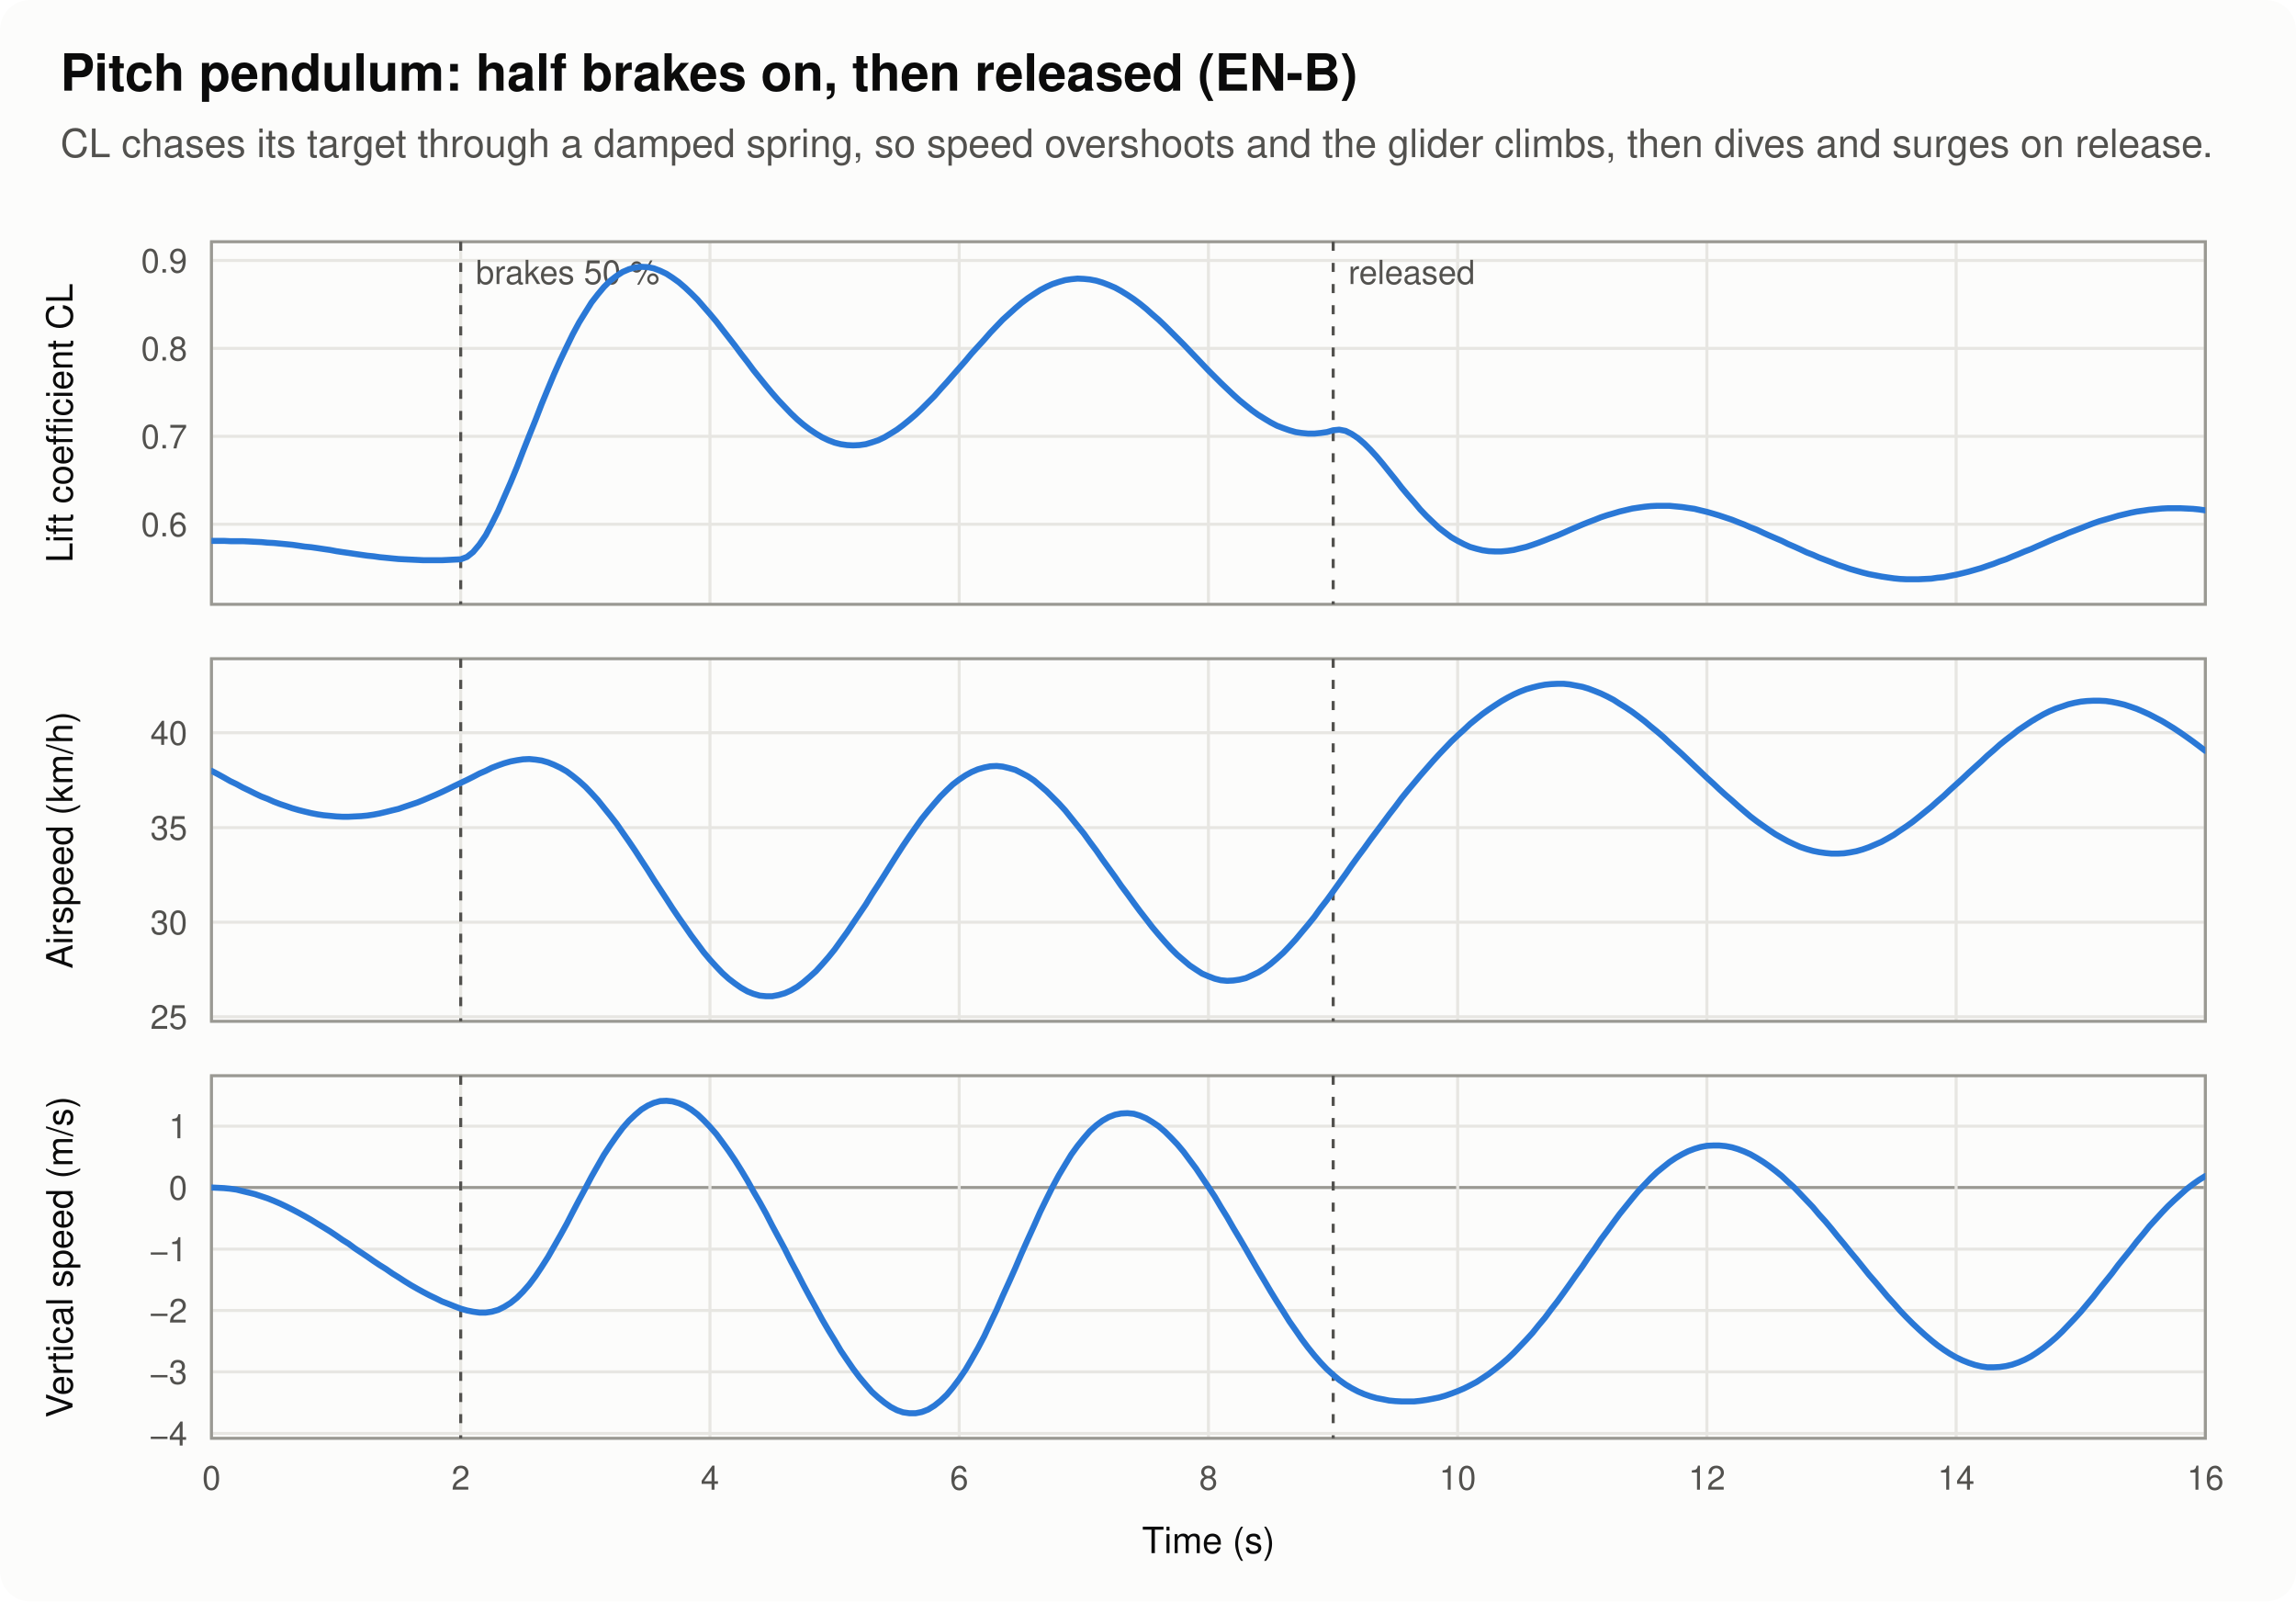
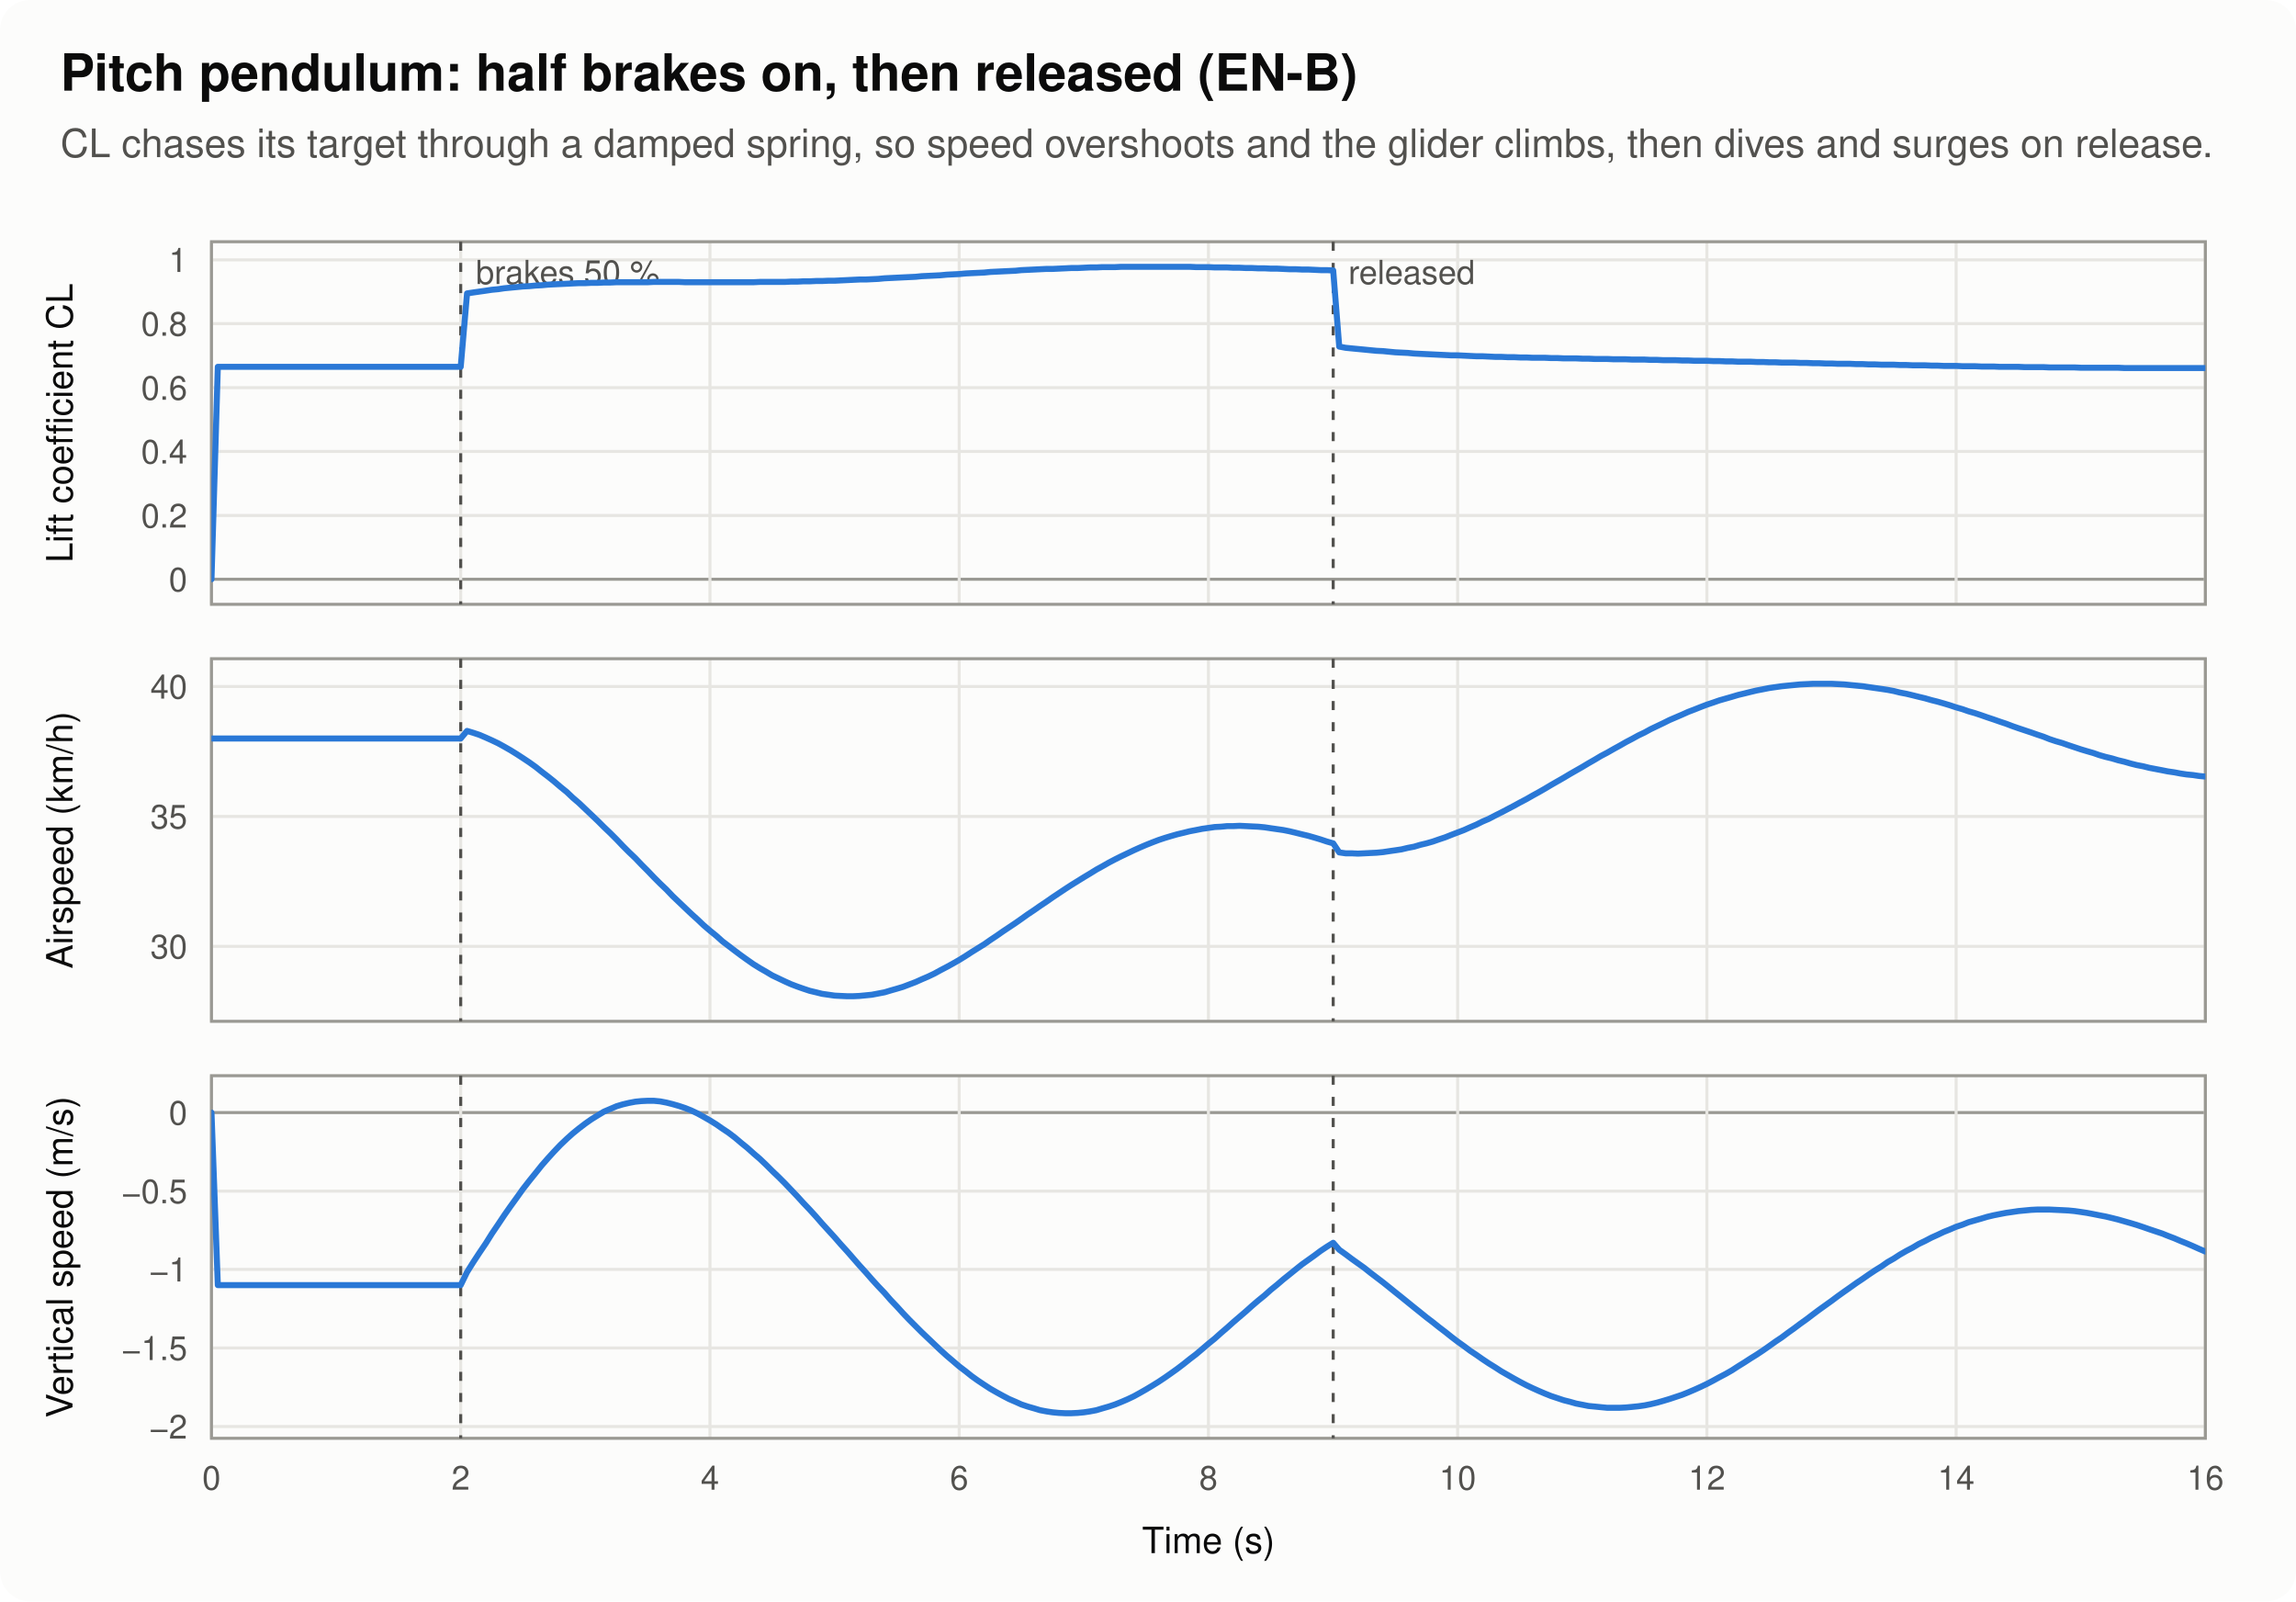
<svg xmlns="http://www.w3.org/2000/svg" width="760" height="530" viewBox="0 0 760 530" font-family="-apple-system, 'Segoe UI', Helvetica, Arial, sans-serif" role="img" aria-label="Pitch pendulum: half brakes on, then released (EN-B)">
  <rect width="100%" height="100%" rx="10" fill="#fcfcfb" />
  <text x="20" y="30" font-size="17" font-weight="600" fill="#0b0b0b">Pitch pendulum: half brakes on, then released (EN-B)</text>
  <text x="20" y="52" font-size="13" fill="#52514e">CL chases its target through a damped spring, so speed overshoots and the glider climbs, then dives and surges on release.</text>
  <clipPath id="clip0">
    <rect x="70" y="80" width="660" height="120" />
  </clipPath>
-   <line x1="70" y1="173.5" x2="730" y2="173.5" stroke="#e7e6e2" stroke-width="1" />
-   <text x="62" y="177.5" font-size="11" fill="#52514e" text-anchor="end">0.6</text>
-   <line x1="70" y1="144.4" x2="730" y2="144.4" stroke="#e7e6e2" stroke-width="1" />
-   <text x="62" y="148.4" font-size="11" fill="#52514e" text-anchor="end">0.7</text>
-   <line x1="70" y1="115.3" x2="730" y2="115.3" stroke="#e7e6e2" stroke-width="1" />
-   <text x="62" y="119.3" font-size="11" fill="#52514e" text-anchor="end">0.8</text>
-   <line x1="70" y1="86.2" x2="730" y2="86.2" stroke="#e7e6e2" stroke-width="1" />
-   <text x="62" y="90.2" font-size="11" fill="#52514e" text-anchor="end">0.9</text>
+   <line x1="70" y1="191.7" x2="730" y2="191.7" stroke="#9a9993" stroke-width="1" />
+   <text x="62" y="195.7" font-size="11" fill="#52514e" text-anchor="end">0</text>
+   <line x1="70" y1="170.6" x2="730" y2="170.6" stroke="#e7e6e2" stroke-width="1" />
+   <text x="62" y="174.6" font-size="11" fill="#52514e" text-anchor="end">0.2</text>
+   <line x1="70" y1="149.4" x2="730" y2="149.4" stroke="#e7e6e2" stroke-width="1" />
+   <text x="62" y="153.4" font-size="11" fill="#52514e" text-anchor="end">0.4</text>
+   <line x1="70" y1="128.3" x2="730" y2="128.3" stroke="#e7e6e2" stroke-width="1" />
+   <text x="62" y="132.3" font-size="11" fill="#52514e" text-anchor="end">0.6</text>
+   <line x1="70" y1="107.1" x2="730" y2="107.1" stroke="#e7e6e2" stroke-width="1" />
+   <text x="62" y="111.1" font-size="11" fill="#52514e" text-anchor="end">0.8</text>
+   <line x1="70" y1="86.0" x2="730" y2="86.0" stroke="#e7e6e2" stroke-width="1" />
+   <text x="62" y="90" font-size="11" fill="#52514e" text-anchor="end">1</text>
  <line x1="70.0" y1="80" x2="70.0" y2="200" stroke="#e7e6e2" stroke-width="1" />
  <line x1="152.5" y1="80" x2="152.5" y2="200" stroke="#e7e6e2" stroke-width="1" />
  <line x1="235.0" y1="80" x2="235.0" y2="200" stroke="#e7e6e2" stroke-width="1" />
  <line x1="317.5" y1="80" x2="317.5" y2="200" stroke="#e7e6e2" stroke-width="1" />
  <line x1="400.0" y1="80" x2="400.0" y2="200" stroke="#e7e6e2" stroke-width="1" />
  <line x1="482.5" y1="80" x2="482.5" y2="200" stroke="#e7e6e2" stroke-width="1" />
  <line x1="565.0" y1="80" x2="565.0" y2="200" stroke="#e7e6e2" stroke-width="1" />
  <line x1="647.5" y1="80" x2="647.5" y2="200" stroke="#e7e6e2" stroke-width="1" />
  <line x1="730.0" y1="80" x2="730.0" y2="200" stroke="#e7e6e2" stroke-width="1" />
  <rect x="70" y="80" width="660" height="120" fill="none" stroke="#9a9993" stroke-width="1" />
  <text transform="translate(24 140) rotate(-90)" font-size="12" fill="#0b0b0b" text-anchor="middle">Lift coefficient CL</text>
  <line x1="152.5" y1="80" x2="152.5" y2="200" stroke="#52514e" stroke-width="1" stroke-dasharray="3 4" />
  <text x="157.5" y="94" font-size="11" fill="#52514e">brakes 50 %</text>
  <line x1="441.3" y1="80" x2="441.3" y2="200" stroke="#52514e" stroke-width="1" stroke-dasharray="3 4" />
  <text x="446.3" y="94" font-size="11" fill="#52514e">released</text>
-   <polyline clip-path="url(#clip0)" points="70.0,179.0 72.1,179.0 74.1,179.0 76.2,179.1 78.3,179.1 80.3,179.1 82.4,179.2 84.4,179.3 86.5,179.4 88.6,179.6 90.6,179.7 92.7,179.9 94.8,180.1 96.8,180.3 98.9,180.6 100.9,180.9 103.0,181.1 105.1,181.4 107.1,181.7 109.2,182.0 111.3,182.4 113.3,182.7 115.4,183.0 117.4,183.3 119.5,183.6 121.6,183.9 123.6,184.1 125.7,184.4 127.8,184.6 129.8,184.8 131.9,185.0 133.9,185.1 136.0,185.2 138.1,185.3 140.1,185.4 142.2,185.4 144.3,185.4 146.3,185.4 148.4,185.3 150.4,185.2 152.5,185.1 154.6,184.3 156.6,182.7 158.7,180.2 160.8,177.1 162.8,173.3 164.9,169.1 166.9,164.5 169.0,159.7 171.1,154.6 173.1,149.4 175.2,144.1 177.3,138.9 179.3,133.7 181.4,128.6 183.4,123.8 185.5,119.1 187.6,114.7 189.6,110.6 191.7,106.7 193.8,103.3 195.8,100.1 197.9,97.4 199.9,95.0 202.0,92.9 204.1,91.3 206.1,90.0 208.2,89.1 210.3,88.5 212.3,88.3 214.4,88.4 216.4,88.8 218.5,89.6 220.6,90.6 222.6,91.9 224.7,93.4 226.8,95.2 228.8,97.1 230.9,99.2 232.9,101.5 235.0,103.9 237.1,106.4 239.1,109.0 241.2,111.7 243.3,114.4 245.3,117.1 247.4,119.8 249.4,122.5 251.5,125.1 253.6,127.7 255.6,130.1 257.7,132.5 259.8,134.7 261.8,136.8 263.9,138.8 265.9,140.5 268.0,142.1 270.1,143.5 272.1,144.7 274.2,145.7 276.3,146.5 278.3,147.0 280.4,147.3 282.4,147.4 284.5,147.3 286.6,147.0 288.6,146.4 290.7,145.7 292.8,144.7 294.8,143.5 296.9,142.2 298.9,140.7 301.0,139.0 303.1,137.2 305.1,135.3 307.2,133.2 309.3,131.1 311.3,128.8 313.4,126.5 315.4,124.2 317.5,121.8 319.6,119.4 321.6,117.0 323.7,114.7 325.8,112.4 327.8,110.1 329.9,107.9 331.9,105.8 334.0,103.9 336.1,102.0 338.1,100.3 340.2,98.7 342.3,97.3 344.3,96.0 346.4,94.9 348.4,94.0 350.5,93.3 352.6,92.7 354.6,92.4 356.7,92.2 358.8,92.3 360.8,92.5 362.9,92.9 364.9,93.5 367.0,94.3 369.1,95.2 371.1,96.3 373.2,97.6 375.3,99.0 377.3,100.5 379.4,102.2 381.4,104.0 383.5,105.8 385.6,107.8 387.6,109.8 389.7,111.9 391.8,114.0 393.8,116.1 395.9,118.3 397.9,120.4 400.0,122.6 402.1,124.7 404.1,126.7 406.2,128.7 408.2,130.6 410.3,132.5 412.4,134.2 414.4,135.8 416.5,137.3 418.6,138.6 420.6,139.8 422.7,140.9 424.8,141.7 426.8,142.4 428.9,143.0 430.9,143.3 433.0,143.5 435.1,143.5 437.1,143.3 439.2,143.0 441.3,142.4 443.3,142.2 445.4,142.6 447.4,143.6 449.5,145.0 451.6,146.8 453.6,148.8 455.7,151.1 457.8,153.6 459.8,156.1 461.9,158.7 463.9,161.3 466.0,163.8 468.1,166.2 470.1,168.6 472.2,170.8 474.3,172.8 476.3,174.7 478.4,176.3 480.4,177.8 482.5,179.0 484.6,180.1 486.6,181.0 488.7,181.6 490.7,182.1 492.8,182.4 494.9,182.5 496.9,182.5 499.0,182.3 501.1,182.0 503.1,181.5 505.2,181.0 507.3,180.3 509.3,179.6 511.4,178.8 513.4,178.0 515.5,177.2 517.6,176.3 519.6,175.4 521.7,174.5 523.8,173.6 525.8,172.8 527.9,172.0 529.9,171.2 532.0,170.5 534.1,169.9 536.1,169.3 538.2,168.8 540.3,168.3 542.3,168.0 544.4,167.7 546.4,167.5 548.5,167.4 550.6,167.4 552.6,167.4 554.7,167.6 556.8,167.8 558.8,168.1 560.9,168.4 562.9,168.9 565.0,169.4 567.1,170.0 569.1,170.6 571.2,171.3 573.3,172.0 575.3,172.8 577.4,173.6 579.4,174.5 581.5,175.3 583.6,176.3 585.6,177.2 587.7,178.1 589.8,179.0 591.8,180.0 593.9,180.9 595.9,181.8 598.0,182.8 600.1,183.6 602.1,184.5 604.2,185.3 606.3,186.1 608.3,186.9 610.4,187.6 612.4,188.3 614.5,188.9 616.6,189.5 618.6,190.0 620.7,190.4 622.8,190.8 624.8,191.1 626.9,191.4 628.9,191.6 631.0,191.7 633.1,191.7 635.1,191.7 637.2,191.6 639.3,191.5 641.3,191.2 643.4,191.0 645.4,190.6 647.5,190.2 649.6,189.7 651.6,189.2 653.7,188.6 655.8,188.0 657.8,187.3 659.9,186.6 661.9,185.8 664.0,185.1 666.1,184.2 668.1,183.4 670.2,182.5 672.3,181.7 674.3,180.8 676.4,179.9 678.4,179.0 680.5,178.1 682.6,177.3 684.6,176.4 686.7,175.6 688.8,174.8 690.8,174.0 692.9,173.2 694.9,172.5 697.0,171.9 699.1,171.3 701.1,170.7 703.2,170.2 705.3,169.7 707.3,169.3 709.4,169.0 711.4,168.7 713.5,168.5 715.6,168.3 717.6,168.2 719.7,168.2 721.8,168.2 723.8,168.3 725.9,168.4 727.9,168.6 730.0,168.9" fill="none" stroke="#2a78d6" stroke-width="2" stroke-linejoin="round" stroke-linecap="round" />
+   <polyline clip-path="url(#clip0)" points="70.0,191.7 72.1,121.4 74.1,121.4 76.2,121.4 78.3,121.4 80.3,121.4 82.4,121.4 84.4,121.4 86.5,121.4 88.6,121.4 90.6,121.4 92.7,121.4 94.8,121.4 96.8,121.4 98.9,121.4 100.9,121.4 103.0,121.4 105.1,121.4 107.1,121.4 109.2,121.4 111.3,121.4 113.3,121.4 115.4,121.4 117.4,121.4 119.5,121.4 121.6,121.4 123.6,121.4 125.7,121.4 127.8,121.4 129.8,121.4 131.9,121.4 133.9,121.4 136.0,121.4 138.1,121.4 140.1,121.4 142.2,121.4 144.3,121.4 146.3,121.4 148.4,121.4 150.4,121.4 152.5,121.4 154.6,97.1 156.6,96.8 158.7,96.5 160.8,96.2 162.8,95.9 164.9,95.7 166.9,95.4 169.0,95.2 171.1,95.0 173.1,94.8 175.2,94.7 177.3,94.5 179.3,94.4 181.4,94.2 183.4,94.1 185.5,94.0 187.6,93.9 189.6,93.8 191.7,93.7 193.8,93.7 195.8,93.6 197.9,93.6 199.9,93.5 202.0,93.5 204.1,93.4 206.1,93.4 208.2,93.4 210.3,93.4 212.3,93.4 214.4,93.4 216.4,93.3 218.5,93.3 220.6,93.3 222.6,93.3 224.7,93.3 226.8,93.4 228.8,93.4 230.9,93.4 232.9,93.4 235.0,93.4 237.1,93.4 239.1,93.4 241.2,93.4 243.3,93.4 245.3,93.4 247.4,93.4 249.4,93.4 251.5,93.3 253.6,93.3 255.6,93.3 257.7,93.3 259.8,93.3 261.8,93.2 263.9,93.2 265.9,93.1 268.0,93.1 270.1,93.0 272.1,93.0 274.2,92.9 276.3,92.9 278.3,92.8 280.4,92.7 282.4,92.6 284.5,92.5 286.6,92.5 288.6,92.4 290.7,92.3 292.8,92.1 294.8,92.0 296.9,91.9 298.9,91.8 301.0,91.7 303.1,91.6 305.1,91.4 307.2,91.3 309.3,91.2 311.3,91.1 313.4,90.9 315.4,90.8 317.5,90.7 319.6,90.5 321.6,90.4 323.7,90.3 325.8,90.2 327.8,90.0 329.9,89.9 331.9,89.8 334.0,89.7 336.1,89.6 338.1,89.4 340.2,89.3 342.3,89.2 344.3,89.1 346.4,89.0 348.4,89.0 350.5,88.9 352.6,88.8 354.6,88.7 356.7,88.7 358.8,88.6 360.8,88.5 362.9,88.5 364.9,88.4 367.0,88.4 369.1,88.4 371.1,88.3 373.2,88.3 375.3,88.3 377.3,88.3 379.4,88.3 381.4,88.3 383.5,88.3 385.6,88.3 387.6,88.3 389.7,88.3 391.8,88.3 393.8,88.3 395.9,88.4 397.9,88.4 400.0,88.4 402.1,88.5 404.1,88.5 406.2,88.5 408.2,88.6 410.3,88.6 412.4,88.7 414.4,88.7 416.5,88.8 418.6,88.8 420.6,88.9 422.7,88.9 424.8,89.0 426.8,89.1 428.9,89.1 430.9,89.2 433.0,89.2 435.1,89.3 437.1,89.4 439.2,89.4 441.3,89.5 443.3,114.7 445.4,115.1 447.4,115.3 449.5,115.5 451.6,115.7 453.6,115.9 455.7,116.1 457.8,116.2 459.8,116.4 461.9,116.6 463.9,116.7 466.0,116.8 468.1,117.0 470.1,117.1 472.2,117.2 474.3,117.3 476.3,117.4 478.4,117.5 480.4,117.6 482.5,117.6 484.6,117.7 486.6,117.8 488.7,117.9 490.7,117.9 492.8,118.0 494.9,118.1 496.9,118.1 499.0,118.2 501.1,118.2 503.1,118.3 505.2,118.3 507.3,118.4 509.3,118.4 511.4,118.4 513.4,118.5 515.5,118.5 517.6,118.6 519.6,118.6 521.7,118.6 523.8,118.7 525.8,118.7 527.9,118.8 529.9,118.8 532.0,118.8 534.1,118.9 536.1,118.9 538.2,118.9 540.3,119.0 542.3,119.0 544.4,119.0 546.4,119.1 548.5,119.1 550.6,119.2 552.6,119.2 554.7,119.2 556.8,119.3 558.8,119.3 560.9,119.4 562.9,119.4 565.0,119.4 567.1,119.5 569.1,119.5 571.2,119.6 573.3,119.6 575.3,119.7 577.4,119.7 579.4,119.7 581.5,119.8 583.6,119.8 585.6,119.9 587.7,119.9 589.8,120.0 591.8,120.0 593.9,120.0 595.9,120.1 598.0,120.1 600.1,120.2 602.1,120.2 604.2,120.3 606.3,120.3 608.3,120.4 610.4,120.4 612.4,120.4 614.5,120.5 616.6,120.5 618.6,120.6 620.7,120.6 622.8,120.7 624.8,120.7 626.9,120.7 628.9,120.8 631.0,120.8 633.1,120.9 635.1,120.9 637.2,120.9 639.3,121.0 641.3,121.0 643.4,121.1 645.4,121.1 647.5,121.1 649.6,121.2 651.6,121.2 653.7,121.2 655.8,121.3 657.8,121.3 659.9,121.3 661.9,121.4 664.0,121.4 666.1,121.4 668.1,121.4 670.2,121.5 672.3,121.5 674.3,121.5 676.4,121.5 678.4,121.6 680.5,121.6 682.6,121.6 684.6,121.6 686.7,121.6 688.8,121.7 690.8,121.7 692.9,121.7 694.9,121.7 697.0,121.7 699.1,121.7 701.1,121.7 703.2,121.8 705.3,121.8 707.3,121.8 709.4,121.8 711.4,121.8 713.5,121.8 715.6,121.8 717.6,121.8 719.7,121.8 721.8,121.8 723.8,121.8 725.9,121.8 727.9,121.8 730.0,121.8" fill="none" stroke="#2a78d6" stroke-width="2" stroke-linejoin="round" stroke-linecap="round" />
  <clipPath id="clip1">
    <rect x="70" y="218" width="660" height="120" />
  </clipPath>
-   <line x1="70" y1="336.5" x2="730" y2="336.5" stroke="#e7e6e2" stroke-width="1" />
-   <text x="62" y="340.5" font-size="11" fill="#52514e" text-anchor="end">25</text>
-   <line x1="70" y1="305.2" x2="730" y2="305.2" stroke="#e7e6e2" stroke-width="1" />
-   <text x="62" y="309.2" font-size="11" fill="#52514e" text-anchor="end">30</text>
-   <line x1="70" y1="273.9" x2="730" y2="273.9" stroke="#e7e6e2" stroke-width="1" />
-   <text x="62" y="277.9" font-size="11" fill="#52514e" text-anchor="end">35</text>
-   <line x1="70" y1="242.5" x2="730" y2="242.5" stroke="#e7e6e2" stroke-width="1" />
-   <text x="62" y="246.5" font-size="11" fill="#52514e" text-anchor="end">40</text>
+   <line x1="70" y1="313.2" x2="730" y2="313.2" stroke="#e7e6e2" stroke-width="1" />
+   <text x="62" y="317.2" font-size="11" fill="#52514e" text-anchor="end">30</text>
+   <line x1="70" y1="270.2" x2="730" y2="270.2" stroke="#e7e6e2" stroke-width="1" />
+   <text x="62" y="274.2" font-size="11" fill="#52514e" text-anchor="end">35</text>
+   <line x1="70" y1="227.2" x2="730" y2="227.2" stroke="#e7e6e2" stroke-width="1" />
+   <text x="62" y="231.2" font-size="11" fill="#52514e" text-anchor="end">40</text>
  <line x1="70.0" y1="218" x2="70.0" y2="338" stroke="#e7e6e2" stroke-width="1" />
  <line x1="152.5" y1="218" x2="152.5" y2="338" stroke="#e7e6e2" stroke-width="1" />
  <line x1="235.0" y1="218" x2="235.0" y2="338" stroke="#e7e6e2" stroke-width="1" />
  <line x1="317.5" y1="218" x2="317.5" y2="338" stroke="#e7e6e2" stroke-width="1" />
  <line x1="400.0" y1="218" x2="400.0" y2="338" stroke="#e7e6e2" stroke-width="1" />
  <line x1="482.5" y1="218" x2="482.5" y2="338" stroke="#e7e6e2" stroke-width="1" />
  <line x1="565.0" y1="218" x2="565.0" y2="338" stroke="#e7e6e2" stroke-width="1" />
  <line x1="647.5" y1="218" x2="647.5" y2="338" stroke="#e7e6e2" stroke-width="1" />
  <line x1="730.0" y1="218" x2="730.0" y2="338" stroke="#e7e6e2" stroke-width="1" />
  <rect x="70" y="218" width="660" height="120" fill="none" stroke="#9a9993" stroke-width="1" />
  <text transform="translate(24 278) rotate(-90)" font-size="12" fill="#0b0b0b" text-anchor="middle">Airspeed (km/h)</text>
  <line x1="152.5" y1="218" x2="152.5" y2="338" stroke="#52514e" stroke-width="1" stroke-dasharray="3 4" />
  <line x1="441.3" y1="218" x2="441.3" y2="338" stroke="#52514e" stroke-width="1" stroke-dasharray="3 4" />
-   <polyline clip-path="url(#clip1)" points="70.0,255.1 72.1,256.2 74.1,257.3 76.2,258.5 78.3,259.5 80.3,260.6 82.4,261.6 84.4,262.6 86.5,263.6 88.6,264.4 90.6,265.3 92.7,266.1 94.8,266.8 96.8,267.5 98.9,268.1 100.9,268.6 103.0,269.1 105.1,269.5 107.1,269.8 109.2,270.0 111.3,270.2 113.3,270.3 115.4,270.3 117.4,270.2 119.5,270.1 121.6,269.9 123.6,269.6 125.7,269.2 127.8,268.7 129.8,268.2 131.9,267.7 133.9,267.0 136.0,266.3 138.1,265.6 140.1,264.8 142.2,263.9 144.3,263.0 146.3,262.1 148.4,261.1 150.4,260.1 152.5,259.1 154.6,258.1 156.6,257.1 158.7,256.0 160.8,255.1 162.8,254.1 164.9,253.3 166.9,252.6 169.0,252.0 171.1,251.6 173.1,251.3 175.2,251.2 177.3,251.4 179.3,251.7 181.4,252.3 183.4,253.1 185.5,254.1 187.6,255.3 189.6,256.8 191.7,258.5 193.8,260.4 195.8,262.5 197.9,264.8 199.9,267.3 202.0,269.9 204.1,272.6 206.1,275.5 208.2,278.5 210.3,281.6 212.3,284.7 214.4,287.9 216.4,291.1 218.5,294.3 220.6,297.5 222.6,300.6 224.7,303.7 226.8,306.7 228.8,309.6 230.9,312.4 232.9,315.1 235.0,317.6 237.1,319.9 239.1,322.0 241.2,323.9 243.3,325.5 245.3,326.9 247.4,328.1 249.4,328.9 251.5,329.5 253.6,329.7 255.6,329.7 257.7,329.3 259.8,328.7 261.8,327.8 263.9,326.6 265.9,325.1 268.0,323.3 270.1,321.4 272.1,319.2 274.2,316.8 276.3,314.2 278.3,311.4 280.4,308.5 282.4,305.5 284.5,302.4 286.6,299.3 288.6,296.0 290.7,292.8 292.8,289.5 294.8,286.3 296.9,283.0 298.9,279.9 301.0,276.8 303.1,273.8 305.1,271.0 307.2,268.4 309.3,265.9 311.3,263.6 313.4,261.5 315.4,259.6 317.5,258.0 319.6,256.6 321.6,255.5 323.7,254.6 325.8,254.0 327.8,253.6 329.9,253.5 331.9,253.7 334.0,254.2 336.1,254.8 338.1,255.8 340.2,256.9 342.3,258.3 344.3,260.0 346.4,261.8 348.4,263.8 350.5,265.9 352.6,268.2 354.6,270.7 356.7,273.3 358.8,275.9 360.8,278.7 362.9,281.5 364.9,284.4 367.0,287.3 369.1,290.2 371.1,293.1 373.2,295.9 375.3,298.8 377.3,301.5 379.4,304.2 381.4,306.8 383.5,309.3 385.6,311.7 387.6,313.9 389.7,316.0 391.8,317.8 393.8,319.5 395.9,320.9 397.9,322.2 400.0,323.1 402.1,323.9 404.1,324.4 406.2,324.6 408.2,324.5 410.3,324.2 412.4,323.7 414.4,322.8 416.5,321.8 418.6,320.5 420.6,319.0 422.7,317.2 424.8,315.3 426.8,313.2 428.9,310.9 430.9,308.5 433.0,306.0 435.1,303.4 437.1,300.6 439.2,297.9 441.3,295.0 443.3,292.2 445.4,289.3 447.4,286.4 449.5,283.5 451.6,280.7 453.6,277.9 455.7,275.1 457.8,272.3 459.8,269.6 461.9,266.9 463.9,264.2 466.0,261.6 468.1,259.1 470.1,256.7 472.2,254.3 474.3,251.9 476.3,249.7 478.4,247.5 480.4,245.4 482.5,243.4 484.6,241.5 486.6,239.6 488.7,237.9 490.7,236.3 492.8,234.8 494.9,233.4 496.9,232.1 499.0,230.9 501.1,229.8 503.1,228.9 505.2,228.1 507.3,227.5 509.3,227.0 511.4,226.6 513.4,226.4 515.5,226.3 517.6,226.3 519.6,226.5 521.7,226.9 523.8,227.3 525.8,227.9 527.9,228.7 529.9,229.5 532.0,230.5 534.1,231.6 536.1,232.9 538.2,234.2 540.3,235.6 542.3,237.1 544.4,238.7 546.4,240.4 548.5,242.1 550.6,243.9 552.6,245.8 554.7,247.7 556.8,249.6 558.8,251.5 560.9,253.5 562.9,255.4 565.0,257.4 567.1,259.3 569.1,261.2 571.2,263.1 573.3,264.9 575.3,266.7 577.4,268.5 579.4,270.2 581.5,271.8 583.6,273.3 585.6,274.7 587.7,276.1 589.8,277.3 591.8,278.4 593.9,279.4 595.9,280.3 598.0,281.0 600.1,281.6 602.1,282.0 604.2,282.3 606.3,282.5 608.3,282.5 610.4,282.4 612.4,282.1 614.5,281.7 616.6,281.1 618.6,280.4 620.7,279.5 622.8,278.6 624.8,277.5 626.9,276.3 628.9,274.9 631.0,273.5 633.1,272.0 635.1,270.4 637.2,268.7 639.3,267.0 641.3,265.2 643.4,263.4 645.4,261.5 647.5,259.6 649.6,257.7 651.6,255.8 653.7,253.9 655.8,252.0 657.8,250.1 659.9,248.3 661.9,246.5 664.0,244.8 666.1,243.2 668.1,241.6 670.2,240.2 672.3,238.8 674.3,237.6 676.4,236.4 678.4,235.4 680.5,234.5 682.6,233.8 684.6,233.1 686.7,232.6 688.8,232.2 690.8,232.0 692.9,231.9 694.9,231.9 697.0,232.0 699.1,232.3 701.1,232.7 703.2,233.2 705.3,233.9 707.3,234.6 709.4,235.5 711.4,236.4 713.5,237.5 715.6,238.6 717.6,239.8 719.7,241.1 721.8,242.5 723.8,243.9 725.9,245.4 727.9,246.9 730.0,248.5" fill="none" stroke="#2a78d6" stroke-width="2" stroke-linejoin="round" stroke-linecap="round" />
+   <polyline clip-path="url(#clip1)" points="70.0,244.4 72.1,244.4 74.1,244.4 76.2,244.4 78.3,244.4 80.3,244.4 82.4,244.4 84.4,244.4 86.5,244.4 88.6,244.4 90.6,244.4 92.7,244.4 94.8,244.4 96.8,244.4 98.9,244.4 100.9,244.4 103.0,244.4 105.1,244.4 107.1,244.4 109.2,244.4 111.3,244.4 113.3,244.4 115.4,244.4 117.4,244.4 119.5,244.4 121.6,244.4 123.6,244.4 125.7,244.4 127.8,244.4 129.8,244.4 131.9,244.4 133.9,244.4 136.0,244.4 138.1,244.4 140.1,244.4 142.2,244.4 144.3,244.4 146.3,244.4 148.4,244.4 150.4,244.4 152.5,244.4 154.6,241.9 156.6,242.5 158.7,243.2 160.8,244.1 162.8,245.0 164.9,246.0 166.9,247.1 169.0,248.3 171.1,249.6 173.1,250.9 175.2,252.3 177.3,253.8 179.3,255.4 181.4,257.0 183.4,258.6 185.5,260.4 187.6,262.1 189.6,264.0 191.7,265.8 193.8,267.8 195.8,269.7 197.9,271.7 199.9,273.7 202.0,275.7 204.1,277.8 206.1,279.9 208.2,282.0 210.3,284.0 212.3,286.1 214.4,288.2 216.4,290.3 218.5,292.4 220.6,294.4 222.6,296.5 224.7,298.5 226.8,300.5 228.8,302.4 230.9,304.3 232.9,306.2 235.0,308.0 237.1,309.7 239.1,311.5 241.2,313.1 243.3,314.7 245.3,316.2 247.4,317.7 249.4,319.1 251.5,320.4 253.6,321.6 255.6,322.8 257.7,323.8 259.8,324.8 261.8,325.7 263.9,326.5 265.9,327.2 268.0,327.9 270.1,328.4 272.1,328.9 274.2,329.2 276.3,329.5 278.3,329.6 280.4,329.7 282.4,329.7 284.5,329.6 286.6,329.4 288.6,329.2 290.7,328.8 292.8,328.4 294.8,327.8 296.9,327.2 298.9,326.6 301.0,325.8 303.1,325.0 305.1,324.1 307.2,323.2 309.3,322.2 311.3,321.1 313.4,320.0 315.4,318.9 317.5,317.7 319.6,316.4 321.6,315.1 323.7,313.8 325.8,312.5 327.8,311.1 329.9,309.7 331.9,308.3 334.0,306.9 336.1,305.5 338.1,304.1 340.2,302.6 342.3,301.2 344.3,299.8 346.4,298.4 348.4,297.0 350.5,295.6 352.6,294.2 354.6,292.9 356.7,291.6 358.8,290.3 360.8,289.1 362.9,287.8 364.9,286.7 367.0,285.5 369.1,284.4 371.1,283.4 373.2,282.4 375.3,281.4 377.3,280.5 379.4,279.6 381.4,278.8 383.5,278.0 385.6,277.3 387.6,276.7 389.7,276.1 391.8,275.6 393.8,275.1 395.9,274.7 397.9,274.3 400.0,274.0 402.1,273.7 404.1,273.6 406.2,273.4 408.2,273.4 410.3,273.3 412.4,273.4 414.4,273.5 416.5,273.6 418.6,273.8 420.6,274.1 422.7,274.4 424.8,274.7 426.8,275.1 428.9,275.6 430.9,276.1 433.0,276.6 435.1,277.2 437.1,277.8 439.2,278.5 441.3,279.1 443.3,282.1 445.4,282.4 447.4,282.4 449.5,282.5 451.6,282.4 453.6,282.3 455.7,282.2 457.8,282.0 459.8,281.7 461.9,281.4 463.9,281.1 466.0,280.6 468.1,280.2 470.1,279.6 472.2,279.1 474.3,278.5 476.3,277.8 478.4,277.1 480.4,276.3 482.5,275.5 484.6,274.7 486.6,273.8 488.7,272.9 490.7,271.9 492.8,271.0 494.9,269.9 496.9,268.9 499.0,267.8 501.1,266.7 503.1,265.6 505.2,264.5 507.3,263.3 509.3,262.2 511.4,261.0 513.4,259.8 515.5,258.6 517.6,257.4 519.6,256.2 521.7,255.0 523.8,253.8 525.8,252.6 527.9,251.4 529.9,250.2 532.0,249.1 534.1,247.9 536.1,246.8 538.2,245.6 540.3,244.5 542.3,243.4 544.4,242.4 546.4,241.3 548.5,240.3 550.6,239.3 552.6,238.3 554.7,237.4 556.8,236.5 558.8,235.6 560.9,234.8 562.9,234.0 565.0,233.2 567.1,232.5 569.1,231.8 571.2,231.2 573.3,230.6 575.3,230.0 577.4,229.5 579.4,229.0 581.5,228.5 583.6,228.1 585.6,227.7 587.7,227.4 589.8,227.1 591.8,226.9 593.9,226.7 595.9,226.5 598.0,226.4 600.1,226.3 602.1,226.3 604.2,226.3 606.3,226.3 608.3,226.4 610.4,226.5 612.4,226.7 614.5,226.9 616.6,227.1 618.6,227.4 620.7,227.7 622.8,228.0 624.8,228.3 626.9,228.7 628.9,229.2 631.0,229.6 633.1,230.1 635.1,230.6 637.2,231.1 639.3,231.7 641.3,232.2 643.4,232.8 645.4,233.4 647.5,234.1 649.6,234.7 651.6,235.4 653.7,236.0 655.8,236.7 657.8,237.4 659.9,238.1 661.9,238.8 664.0,239.5 666.1,240.3 668.1,241.0 670.2,241.7 672.3,242.4 674.3,243.1 676.4,243.8 678.4,244.6 680.5,245.3 682.6,245.9 684.6,246.6 686.7,247.3 688.8,248.0 690.8,248.6 692.9,249.2 694.9,249.9 697.0,250.5 699.1,251.0 701.1,251.6 703.2,252.1 705.3,252.7 707.3,253.2 709.4,253.6 711.4,254.1 713.5,254.5 715.6,254.9 717.6,255.3 719.7,255.6 721.8,256.0 723.8,256.3 725.9,256.5 727.9,256.8 730.0,257.0" fill="none" stroke="#2a78d6" stroke-width="2" stroke-linejoin="round" stroke-linecap="round" />
  <clipPath id="clip2">
    <rect x="70" y="356" width="660" height="120" />
  </clipPath>
-   <line x1="70" y1="474.4" x2="730" y2="474.4" stroke="#e7e6e2" stroke-width="1" />
-   <text x="62" y="478.4" font-size="11" fill="#52514e" text-anchor="end">−4</text>
-   <line x1="70" y1="454.0" x2="730" y2="454.0" stroke="#e7e6e2" stroke-width="1" />
-   <text x="62" y="458" font-size="11" fill="#52514e" text-anchor="end">−3</text>
-   <line x1="70" y1="433.7" x2="730" y2="433.7" stroke="#e7e6e2" stroke-width="1" />
-   <text x="62" y="437.7" font-size="11" fill="#52514e" text-anchor="end">−2</text>
-   <line x1="70" y1="413.4" x2="730" y2="413.4" stroke="#e7e6e2" stroke-width="1" />
-   <text x="62" y="417.4" font-size="11" fill="#52514e" text-anchor="end">−1</text>
-   <line x1="70" y1="393.0" x2="730" y2="393.0" stroke="#9a9993" stroke-width="1" />
-   <text x="62" y="397" font-size="11" fill="#52514e" text-anchor="end">0</text>
-   <line x1="70" y1="372.7" x2="730" y2="372.7" stroke="#e7e6e2" stroke-width="1" />
-   <text x="62" y="376.7" font-size="11" fill="#52514e" text-anchor="end">1</text>
+   <line x1="70" y1="472.1" x2="730" y2="472.1" stroke="#e7e6e2" stroke-width="1" />
+   <text x="62" y="476.1" font-size="11" fill="#52514e" text-anchor="end">−2</text>
+   <line x1="70" y1="446.1" x2="730" y2="446.1" stroke="#e7e6e2" stroke-width="1" />
+   <text x="62" y="450.1" font-size="11" fill="#52514e" text-anchor="end">−1.5</text>
+   <line x1="70" y1="420.1" x2="730" y2="420.1" stroke="#e7e6e2" stroke-width="1" />
+   <text x="62" y="424.1" font-size="11" fill="#52514e" text-anchor="end">−1</text>
+   <line x1="70" y1="394.2" x2="730" y2="394.2" stroke="#e7e6e2" stroke-width="1" />
+   <text x="62" y="398.2" font-size="11" fill="#52514e" text-anchor="end">−0.5</text>
+   <line x1="70" y1="368.2" x2="730" y2="368.2" stroke="#9a9993" stroke-width="1" />
+   <text x="62" y="372.2" font-size="11" fill="#52514e" text-anchor="end">0</text>
  <line x1="70.0" y1="356" x2="70.0" y2="476" stroke="#e7e6e2" stroke-width="1" />
  <text x="70.0" y="493" font-size="11" fill="#52514e" text-anchor="middle">0</text>
  <line x1="152.5" y1="356" x2="152.5" y2="476" stroke="#e7e6e2" stroke-width="1" />
  <text x="152.5" y="493" font-size="11" fill="#52514e" text-anchor="middle">2</text>
  <line x1="235.0" y1="356" x2="235.0" y2="476" stroke="#e7e6e2" stroke-width="1" />
  <text x="235.0" y="493" font-size="11" fill="#52514e" text-anchor="middle">4</text>
  <line x1="317.5" y1="356" x2="317.5" y2="476" stroke="#e7e6e2" stroke-width="1" />
  <text x="317.5" y="493" font-size="11" fill="#52514e" text-anchor="middle">6</text>
  <line x1="400.0" y1="356" x2="400.0" y2="476" stroke="#e7e6e2" stroke-width="1" />
  <text x="400.0" y="493" font-size="11" fill="#52514e" text-anchor="middle">8</text>
  <line x1="482.5" y1="356" x2="482.5" y2="476" stroke="#e7e6e2" stroke-width="1" />
  <text x="482.5" y="493" font-size="11" fill="#52514e" text-anchor="middle">10</text>
  <line x1="565.0" y1="356" x2="565.0" y2="476" stroke="#e7e6e2" stroke-width="1" />
  <text x="565.0" y="493" font-size="11" fill="#52514e" text-anchor="middle">12</text>
  <line x1="647.5" y1="356" x2="647.5" y2="476" stroke="#e7e6e2" stroke-width="1" />
  <text x="647.5" y="493" font-size="11" fill="#52514e" text-anchor="middle">14</text>
  <line x1="730.0" y1="356" x2="730.0" y2="476" stroke="#e7e6e2" stroke-width="1" />
  <text x="730.0" y="493" font-size="11" fill="#52514e" text-anchor="middle">16</text>
  <rect x="70" y="356" width="660" height="120" fill="none" stroke="#9a9993" stroke-width="1" />
  <text transform="translate(24 416) rotate(-90)" font-size="12" fill="#0b0b0b" text-anchor="middle">Vertical speed (m/s)</text>
  <line x1="152.5" y1="356" x2="152.5" y2="476" stroke="#52514e" stroke-width="1" stroke-dasharray="3 4" />
  <line x1="441.3" y1="356" x2="441.3" y2="476" stroke="#52514e" stroke-width="1" stroke-dasharray="3 4" />
-   <polyline clip-path="url(#clip2)" points="70.0,393.0 72.1,393.1 74.1,393.2 76.2,393.4 78.3,393.7 80.3,394.2 82.4,394.7 84.4,395.2 86.5,395.9 88.6,396.6 90.6,397.4 92.7,398.3 94.8,399.3 96.8,400.3 98.9,401.4 100.9,402.5 103.0,403.7 105.1,405.0 107.1,406.2 109.2,407.5 111.3,408.9 113.3,410.3 115.4,411.6 117.4,413.1 119.5,414.5 121.6,415.9 123.6,417.3 125.7,418.7 127.8,420.0 129.8,421.4 131.9,422.7 133.9,424.0 136.0,425.3 138.1,426.5 140.1,427.6 142.2,428.7 144.3,429.7 146.3,430.7 148.4,431.5 150.4,432.3 152.5,433.1 154.6,433.7 156.6,434.1 158.7,434.4 160.8,434.4 162.8,434.1 164.9,433.5 166.9,432.5 169.0,431.2 171.1,429.5 173.1,427.5 175.2,425.1 177.3,422.3 179.3,419.3 181.4,416.0 183.4,412.5 185.5,408.8 187.6,405.0 189.6,401.1 191.7,397.1 193.8,393.2 195.8,389.4 197.9,385.7 199.9,382.2 202.0,379.0 204.1,376.0 206.1,373.3 208.2,370.9 210.3,368.9 212.3,367.2 214.4,365.9 216.4,365.0 218.5,364.4 220.6,364.3 222.6,364.5 224.7,365.1 226.8,366.0 228.8,367.2 230.9,368.8 232.9,370.7 235.0,372.9 237.1,375.3 239.1,378.0 241.2,380.9 243.3,384.0 245.3,387.2 247.4,390.7 249.4,394.3 251.5,397.9 253.6,401.7 255.6,405.6 257.7,409.5 259.8,413.4 261.8,417.4 263.9,421.3 265.9,425.2 268.0,429.1 270.1,432.9 272.1,436.6 274.2,440.2 276.3,443.6 278.3,447.0 280.4,450.1 282.4,453.0 284.5,455.8 286.6,458.3 288.6,460.6 290.7,462.5 292.8,464.2 294.8,465.6 296.9,466.7 298.9,467.4 301.0,467.7 303.1,467.7 305.1,467.3 307.2,466.5 309.3,465.2 311.3,463.6 313.4,461.6 315.4,459.2 317.5,456.4 319.6,453.3 321.6,449.9 323.7,446.2 325.8,442.2 327.8,437.9 329.9,433.5 331.9,428.9 334.0,424.3 336.1,419.6 338.1,414.9 340.2,410.2 342.3,405.6 344.3,401.1 346.4,396.8 348.4,392.8 350.5,388.9 352.6,385.4 354.6,382.1 356.7,379.2 358.8,376.6 360.8,374.3 362.9,372.4 364.9,370.9 367.0,369.7 369.1,368.9 371.1,368.5 373.2,368.4 375.3,368.6 377.3,369.2 379.4,370.1 381.4,371.3 383.5,372.7 385.6,374.5 387.6,376.5 389.7,378.7 391.8,381.2 393.8,383.9 395.9,386.7 397.9,389.7 400.0,392.8 402.1,396.0 404.1,399.4 406.2,402.8 408.2,406.3 410.3,409.8 412.4,413.4 414.4,416.9 416.5,420.5 418.6,424.0 420.6,427.4 422.7,430.8 424.8,434.1 426.8,437.3 428.9,440.3 430.9,443.2 433.0,446.0 435.1,448.6 437.1,450.9 439.2,453.1 441.3,455.0 443.3,456.7 445.4,458.2 447.4,459.4 449.5,460.5 451.6,461.4 453.6,462.1 455.7,462.7 457.8,463.1 459.8,463.5 461.9,463.7 463.9,463.8 466.0,463.8 468.1,463.8 470.1,463.6 472.2,463.3 474.3,462.9 476.3,462.5 478.4,461.9 480.4,461.2 482.5,460.4 484.6,459.5 486.6,458.5 488.7,457.4 490.7,456.1 492.8,454.7 494.9,453.1 496.9,451.5 499.0,449.7 501.1,447.7 503.1,445.6 505.2,443.4 507.3,441.1 509.3,438.6 511.4,436.1 513.4,433.4 515.5,430.7 517.6,427.8 519.6,425.0 521.7,422.0 523.8,419.1 525.8,416.1 527.9,413.2 529.9,410.2 532.0,407.4 534.1,404.5 536.1,401.8 538.2,399.2 540.3,396.6 542.3,394.2 544.4,392.0 546.4,389.9 548.5,387.9 550.6,386.2 552.6,384.6 554.7,383.2 556.8,382.0 558.8,381.0 560.9,380.2 562.9,379.6 565.0,379.2 567.1,379.1 569.1,379.1 571.2,379.3 573.3,379.7 575.3,380.3 577.4,381.1 579.4,382.0 581.5,383.2 583.6,384.5 585.6,385.9 587.7,387.5 589.8,389.2 591.8,391.1 593.9,393.0 595.9,395.1 598.0,397.3 600.1,399.5 602.1,401.9 604.2,404.2 606.3,406.7 608.3,409.2 610.4,411.7 612.4,414.2 614.5,416.7 616.6,419.3 618.6,421.8 620.7,424.2 622.8,426.7 624.8,429.1 626.9,431.4 628.9,433.7 631.0,435.9 633.1,438.0 635.1,439.9 637.2,441.8 639.3,443.6 641.3,445.2 643.4,446.7 645.4,448.0 647.5,449.2 649.6,450.2 651.6,451.0 653.7,451.7 655.8,452.2 657.8,452.5 659.9,452.5 661.9,452.4 664.0,452.1 666.1,451.6 668.1,450.9 670.2,450.0 672.3,448.9 674.3,447.6 676.4,446.1 678.4,444.5 680.5,442.7 682.6,440.7 684.6,438.6 686.7,436.4 688.8,434.1 690.8,431.7 692.9,429.2 694.9,426.6 697.0,424.0 699.1,421.4 701.1,418.7 703.2,416.1 705.3,413.5 707.3,410.9 709.4,408.4 711.4,405.9 713.5,403.6 715.6,401.3 717.6,399.2 719.7,397.2 721.8,395.3 723.8,393.5 725.9,391.9 727.9,390.5 730.0,389.2" fill="none" stroke="#2a78d6" stroke-width="2" stroke-linejoin="round" stroke-linecap="round" />
+   <polyline clip-path="url(#clip2)" points="70.0,368.2 72.1,425.3 74.1,425.3 76.2,425.3 78.3,425.3 80.3,425.3 82.4,425.3 84.4,425.3 86.5,425.3 88.6,425.3 90.6,425.3 92.7,425.3 94.8,425.3 96.8,425.3 98.9,425.3 100.9,425.3 103.0,425.3 105.1,425.3 107.1,425.3 109.2,425.3 111.3,425.3 113.3,425.3 115.4,425.3 117.4,425.3 119.5,425.3 121.6,425.3 123.6,425.3 125.7,425.3 127.8,425.3 129.8,425.3 131.9,425.3 133.9,425.3 136.0,425.3 138.1,425.3 140.1,425.3 142.2,425.3 144.3,425.3 146.3,425.3 148.4,425.3 150.4,425.3 152.5,425.3 154.6,421.0 156.6,417.8 158.7,414.6 160.8,411.5 162.8,408.3 164.9,405.2 166.9,402.2 169.0,399.2 171.1,396.3 173.1,393.5 175.2,390.8 177.3,388.2 179.3,385.7 181.4,383.3 183.4,381.1 185.5,378.9 187.6,376.9 189.6,375.1 191.7,373.4 193.8,371.8 195.8,370.4 197.9,369.1 199.9,367.9 202.0,367.0 204.1,366.1 206.1,365.5 208.2,365.0 210.3,364.6 212.3,364.4 214.4,364.3 216.4,364.3 218.5,364.5 220.6,364.9 222.6,365.4 224.7,366.0 226.8,366.7 228.8,367.5 230.9,368.5 232.9,369.6 235.0,370.8 237.1,372.1 239.1,373.5 241.2,374.9 243.3,376.5 245.3,378.2 247.4,379.9 249.4,381.7 251.5,383.5 253.6,385.5 255.6,387.5 257.7,389.5 259.8,391.6 261.8,393.7 263.9,395.9 265.9,398.1 268.0,400.3 270.1,402.6 272.1,404.9 274.2,407.2 276.3,409.5 278.3,411.8 280.4,414.1 282.4,416.4 284.5,418.8 286.6,421.1 288.6,423.4 290.7,425.7 292.8,427.9 294.8,430.2 296.9,432.4 298.9,434.6 301.0,436.8 303.1,438.9 305.1,440.9 307.2,442.9 309.3,444.9 311.3,446.8 313.4,448.7 315.4,450.4 317.5,452.2 319.6,453.8 321.6,455.4 323.7,456.9 325.8,458.3 327.8,459.6 329.9,460.8 331.9,461.9 334.0,463.0 336.1,463.9 338.1,464.8 340.2,465.5 342.3,466.1 344.3,466.7 346.4,467.1 348.4,467.4 350.5,467.6 352.6,467.7 354.6,467.7 356.7,467.6 358.8,467.4 360.8,467.1 362.9,466.7 364.9,466.1 367.0,465.5 369.1,464.8 371.1,464.0 373.2,463.1 375.3,462.1 377.3,461.0 379.4,459.8 381.4,458.6 383.5,457.3 385.6,455.9 387.6,454.5 389.7,453.0 391.8,451.4 393.8,449.8 395.9,448.2 397.9,446.5 400.0,444.7 402.1,443.0 404.1,441.2 406.2,439.4 408.2,437.6 410.3,435.8 412.4,434.0 414.4,432.2 416.5,430.4 418.6,428.7 420.6,426.9 422.7,425.2 424.8,423.4 426.8,421.8 428.9,420.1 430.9,418.5 433.0,417.0 435.1,415.5 437.1,414.0 439.2,412.6 441.3,411.3 443.3,413.6 445.4,415.1 447.4,416.6 449.5,418.1 451.6,419.6 453.6,421.2 455.7,422.8 457.8,424.4 459.8,426.0 461.9,427.7 463.9,429.3 466.0,431.0 468.1,432.7 470.1,434.3 472.2,436.0 474.3,437.6 476.3,439.2 478.4,440.8 480.4,442.4 482.5,444.0 484.6,445.5 486.6,447.0 488.7,448.4 490.7,449.8 492.8,451.2 494.9,452.5 496.9,453.8 499.0,455.0 501.1,456.2 503.1,457.3 505.2,458.4 507.3,459.4 509.3,460.3 511.4,461.2 513.4,462.0 515.5,462.7 517.6,463.4 519.6,463.9 521.7,464.5 523.8,464.9 525.8,465.3 527.9,465.5 529.9,465.7 532.0,465.9 534.1,465.9 536.1,465.9 538.2,465.8 540.3,465.6 542.3,465.4 544.4,465.1 546.4,464.7 548.5,464.2 550.6,463.6 552.6,463.0 554.7,462.3 556.8,461.6 558.8,460.8 560.9,459.9 562.9,459.0 565.0,458.0 567.1,456.9 569.1,455.8 571.2,454.7 573.3,453.5 575.3,452.2 577.4,450.9 579.4,449.6 581.5,448.3 583.6,446.9 585.6,445.5 587.7,444.0 589.8,442.6 591.8,441.1 593.9,439.6 595.9,438.1 598.0,436.6 600.1,435.0 602.1,433.5 604.2,432.0 606.3,430.5 608.3,429.0 610.4,427.5 612.4,426.1 614.5,424.6 616.6,423.2 618.6,421.8 620.7,420.4 622.8,419.1 624.8,417.7 626.9,416.5 628.9,415.2 631.0,414.0 633.1,412.9 635.1,411.7 637.2,410.7 639.3,409.6 641.3,408.7 643.4,407.7 645.4,406.9 647.5,406.0 649.6,405.3 651.6,404.5 653.7,403.9 655.8,403.3 657.8,402.7 659.9,402.2 661.9,401.8 664.0,401.4 666.1,401.1 668.1,400.8 670.2,400.6 672.3,400.4 674.3,400.3 676.4,400.3 678.4,400.3 680.5,400.4 682.6,400.5 684.6,400.6 686.7,400.8 688.8,401.1 690.8,401.4 692.9,401.8 694.9,402.2 697.0,402.6 699.1,403.1 701.1,403.6 703.2,404.2 705.3,404.8 707.3,405.4 709.4,406.1 711.4,406.8 713.5,407.5 715.6,408.2 717.6,409.0 719.7,409.8 721.8,410.7 723.8,411.5 725.9,412.4 727.9,413.3 730.0,414.2" fill="none" stroke="#2a78d6" stroke-width="2" stroke-linejoin="round" stroke-linecap="round" />
  <text x="400" y="514" font-size="12" fill="#0b0b0b" text-anchor="middle">Time (s)</text>
</svg>
